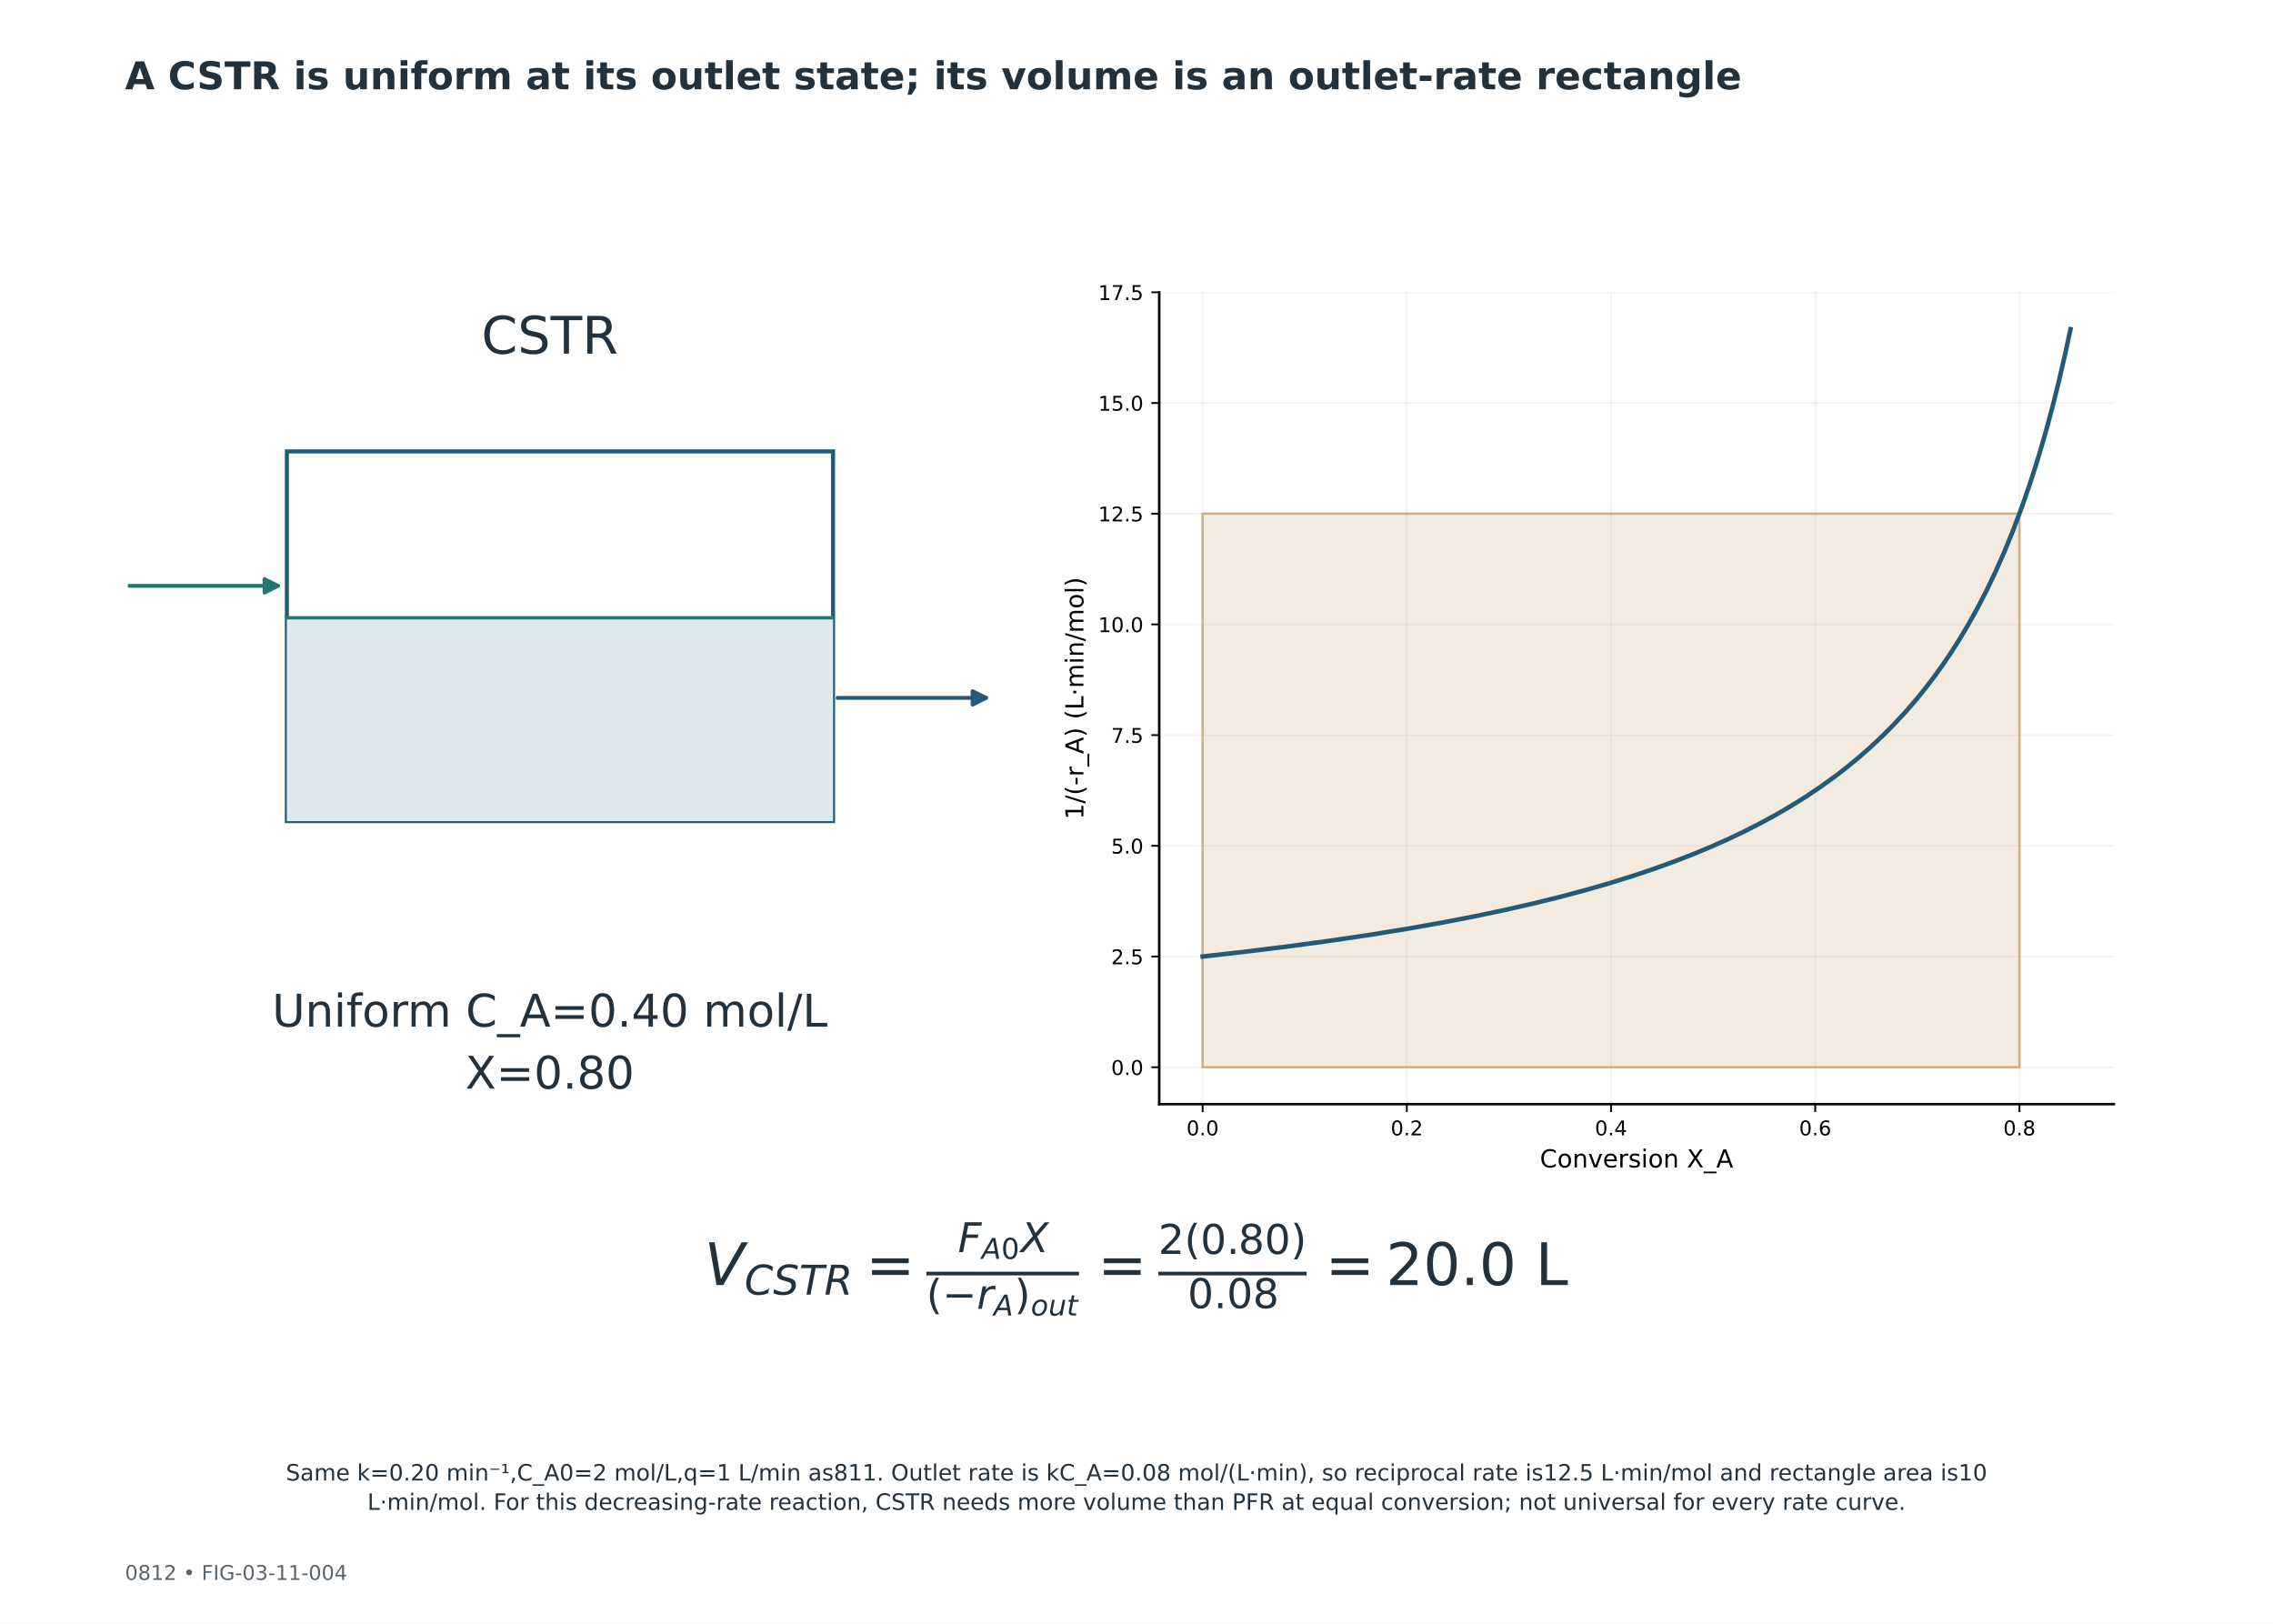
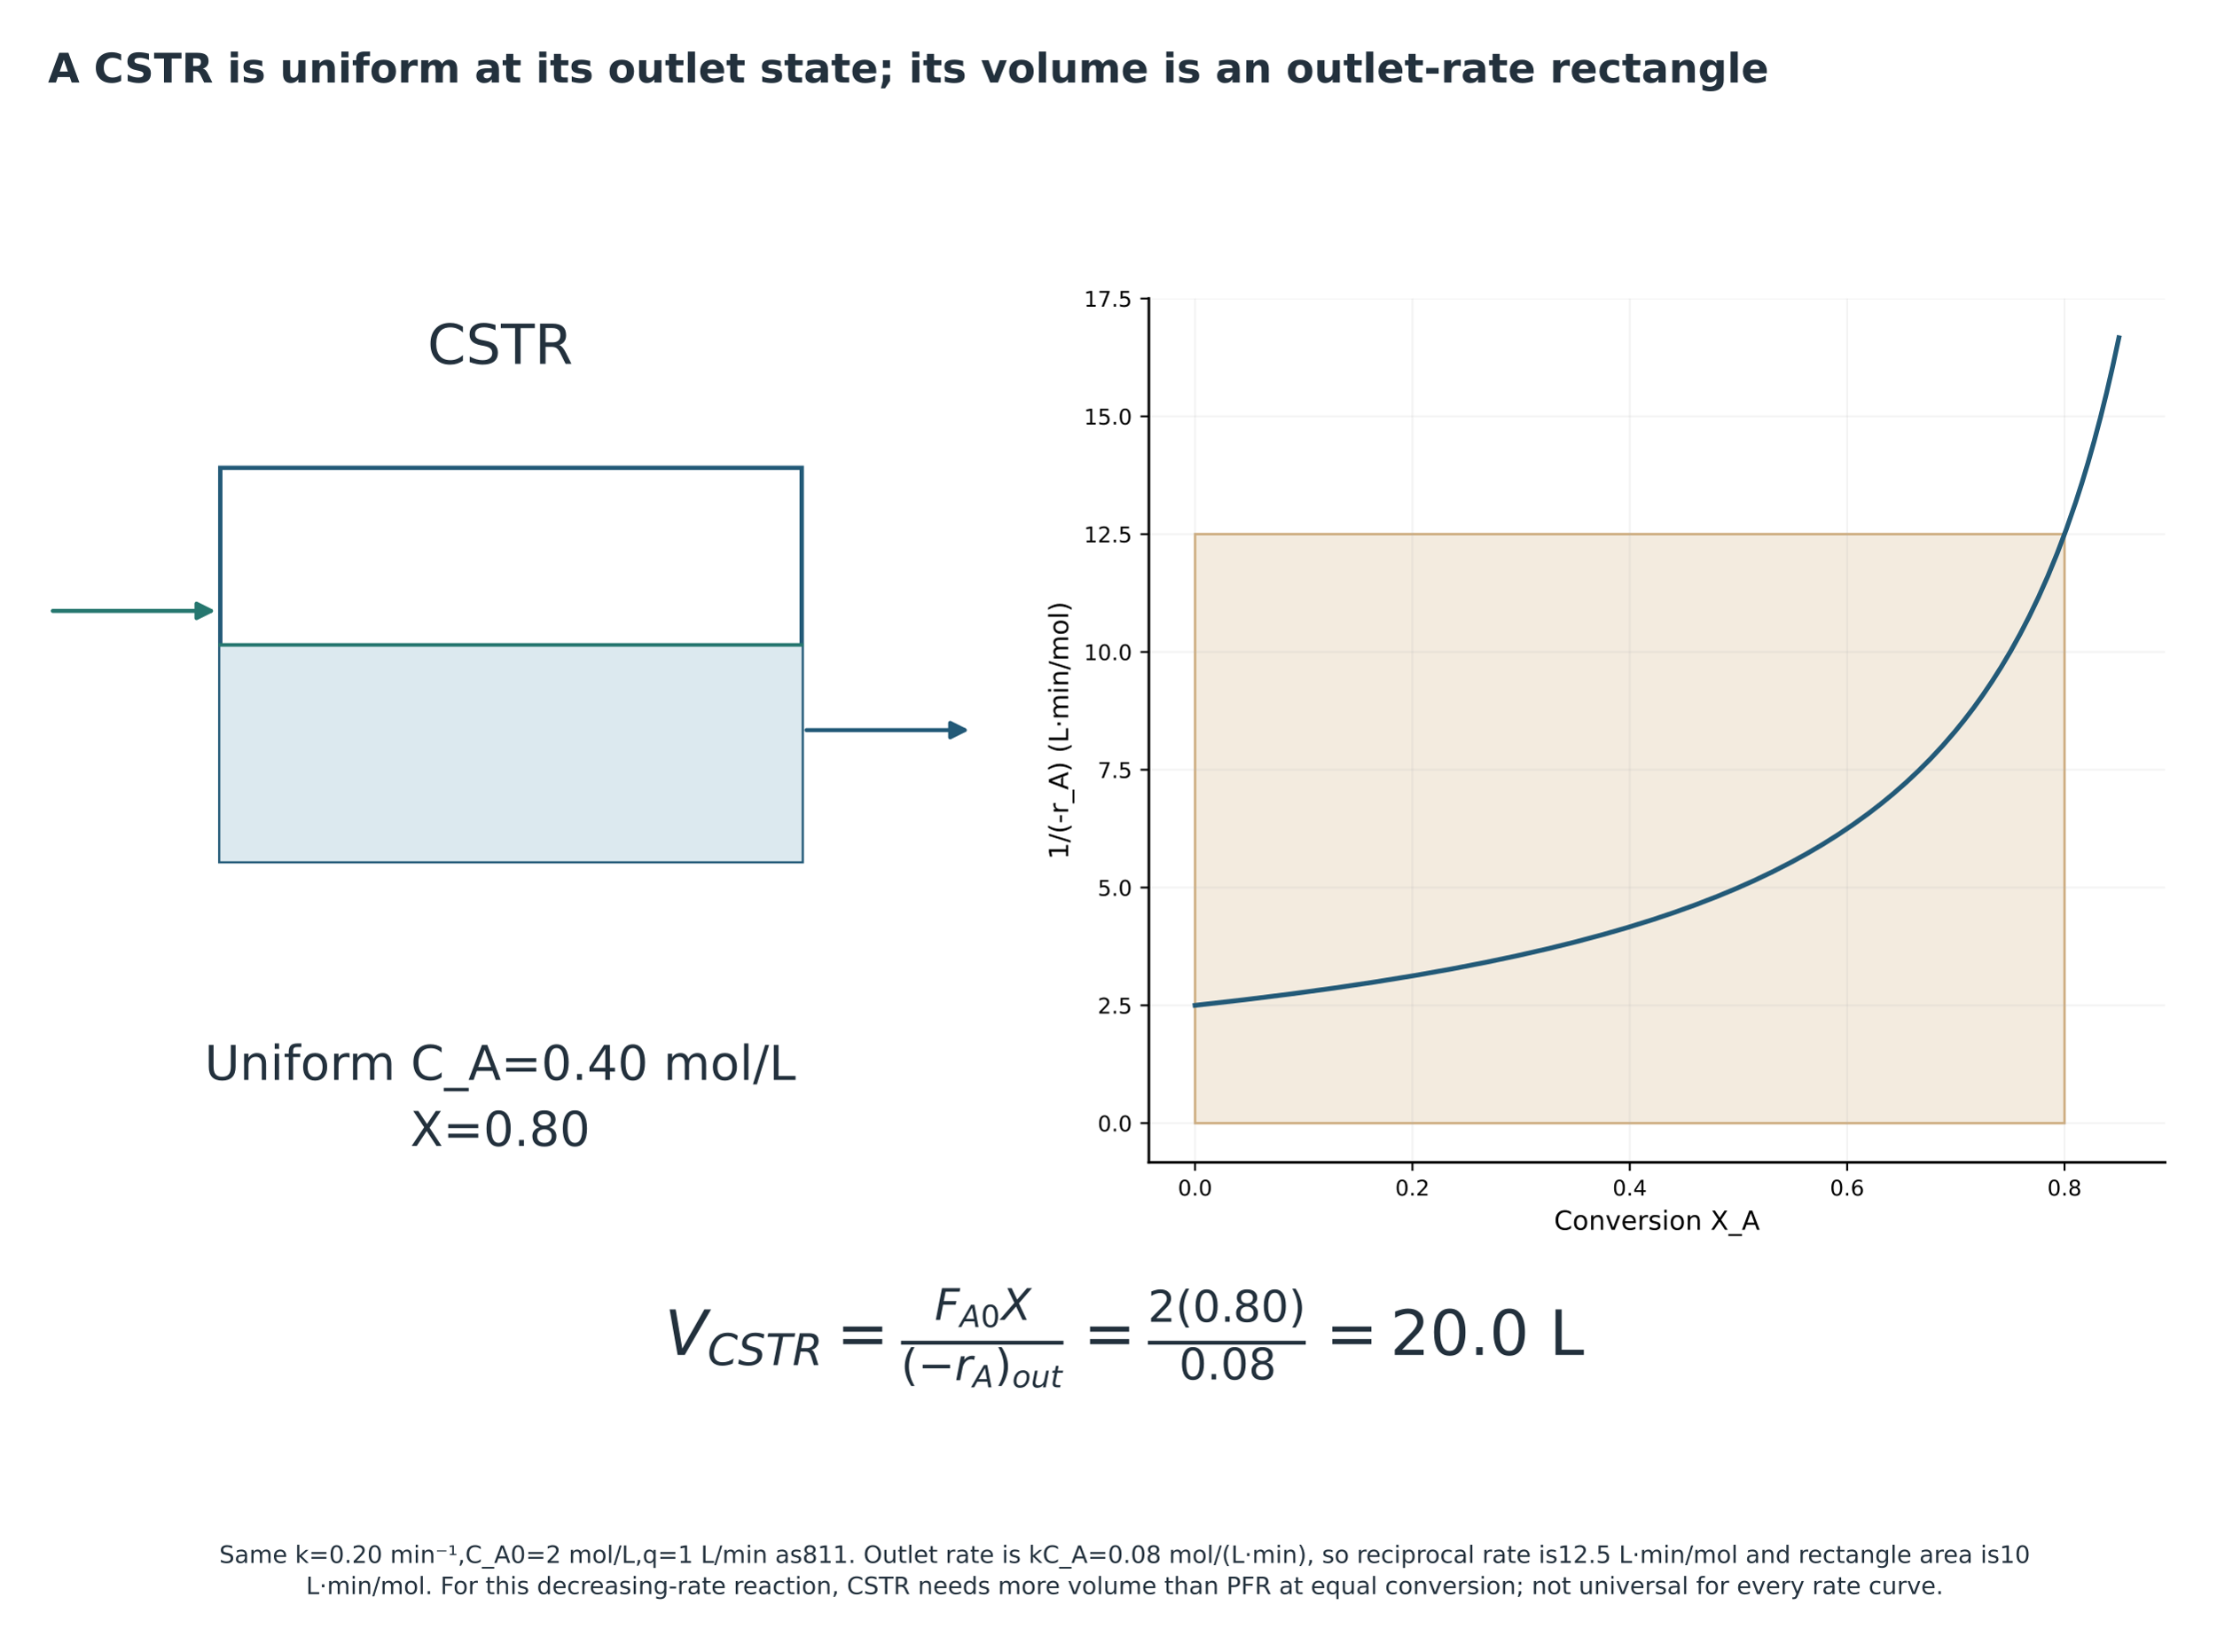
- <svg xmlns="http://www.w3.org/2000/svg" xmlns:xlink="http://www.w3.org/1999/xlink" width="1008pt" height="720pt" viewBox="0 0 1008 720" version="1.1">
+ <svg xmlns="http://www.w3.org/2000/svg" xmlns:xlink="http://www.w3.org/1999/xlink" width="923.26pt" height="688.126pt" viewBox="35.44 5.219 923.26 688.126" version="1.1">
  <defs>
    <style type="text/css">*{stroke-linejoin: round; stroke-linecap: butt}</style>
  </defs>
  <g id="figure_1">
    <g id="patch_1">
      <path d="M 0 720  L 1008 720  L 1008 0  L 0 0  z " style="fill: #ffffff" />
    </g>
    <g id="axes_1">
      <g id="patch_2">
        <path d="M 127.21 364.104  L 369.432 364.104  L 369.432 200.16  L 127.21 200.16  z " clip-path="url(#p48859d7df1)" style="fill: #ffffff; stroke: #235a78; stroke-width: 1.8; stroke-linejoin: miter" />
      </g>
      <g id="patch_3">
        <path d="M 127.21 364.104  L 369.432 364.104  L 369.432 273.935  L 127.21 273.935  z " clip-path="url(#p48859d7df1)" style="fill: #dce9ef" />
      </g>
      <g id="line2d_1">
        <path d="M 127.21 273.935  L 369.432 273.935  " clip-path="url(#p48859d7df1)" style="fill: none; stroke: #26776f; stroke-width: 1.5; stroke-linecap: square" />
      </g>
      <g id="patch_4">
        <path d="M 57.442 259.776  Q 91.327 259.776 123.312 259.776  " clip-path="url(#p48859d7df1)" style="fill: none; stroke: #26776f; stroke-width: 1.7; stroke-linecap: round" />
        <path d="M 117.312 256.776  L 123.312 259.776  L 117.312 262.776  z " clip-path="url(#p48859d7df1)" style="fill: #26776f; stroke: #26776f; stroke-width: 1.7; stroke-linecap: round" />
      </g>
      <g id="patch_5">
        <path d="M 371.434 309.456  Q 405.319 309.456 437.304 309.456  " clip-path="url(#p48859d7df1)" style="fill: none; stroke: #235a78; stroke-width: 1.7; stroke-linecap: round" />
        <path d="M 431.304 306.456  L 437.304 309.456  L 431.304 312.456  z " clip-path="url(#p48859d7df1)" style="fill: #235a78; stroke: #235a78; stroke-width: 1.7; stroke-linecap: round" />
      </g>
      <g id="text_1">
        <text style="font-size: 23px; font-family: 'DejaVu Sans'; text-anchor: middle; fill: #23313d" x="243.835" y="156.827" transform="rotate(-0 243.8352 156.8266)">CSTR</text>
      </g>
      <g id="text_2">
        <text style="font-size: 20px; font-family: 'DejaVu Sans'; fill: #23313d" transform="translate(120.6821 455.2273)">Uniform C_A=0.40 mol/L</text>
        <text style="font-size: 20px; font-family: 'DejaVu Sans'; fill: #23313d" transform="translate(206.3399 482.7382)">X=0.80</text>
      </g>
      <g id="text_3">
        <g style="fill: #23313d" transform="translate(312.38 569.974)">
          <text>
            <tspan x="0" y="-0.172" style="font-style: oblique; font-size: 26px; font-family: 'DejaVu Sans'; fill: #23313d">V</tspan>
            <tspan x="17.786" y="4.093" style="font-style: oblique; font-size: 18.2px; font-family: 'DejaVu Sans'; fill: #23313d">C</tspan>
            <tspan x="30.494" y="4.093" style="font-style: oblique; font-size: 18.2px; font-family: 'DejaVu Sans'; fill: #23313d">S</tspan>
            <tspan x="42.047" y="4.093" style="font-style: oblique; font-size: 18.2px; font-family: 'DejaVu Sans'; fill: #23313d">T</tspan>
            <tspan x="53.164" y="4.093" style="font-style: oblique; font-size: 18.2px; font-family: 'DejaVu Sans'; fill: #23313d">R</tspan>
            <tspan x="112.437" y="-14.733" style="font-style: oblique; font-size: 18.2px; font-family: 'DejaVu Sans'; fill: #23313d">F</tspan>
            <tspan x="120.787" y="10.376" style="font-style: oblique; font-size: 18.2px; font-family: 'DejaVu Sans'; fill: #23313d">r</tspan>
            <tspan x="140.224" y="-14.733" style="font-style: oblique; font-size: 18.2px; font-family: 'DejaVu Sans'; fill: #23313d">X</tspan>
            <tspan x="71.586" y="-0.172" style="font-size: 26px; font-family: 'DejaVu Sans'; fill: #23313d">=</tspan>
            <tspan x="174.434" y="-0.172" style="font-size: 26px; font-family: 'DejaVu Sans'; fill: #23313d">=</tspan>
            <tspan x="275.379" y="-0.172" style="font-size: 26px; font-family: 'DejaVu Sans'; fill: #23313d">=</tspan>
            <tspan x="302.23" y="-0.172" style="font-size: 26px; font-family: 'DejaVu Sans'; fill: #23313d">2</tspan>
            <tspan x="318.772" y="-0.172" style="font-size: 26px; font-family: 'DejaVu Sans'; fill: #23313d">0</tspan>
            <tspan x="335.314" y="-0.172" style="font-size: 26px; font-family: 'DejaVu Sans'; fill: #23313d">.</tspan>
            <tspan x="343.579" y="-0.172" style="font-size: 26px; font-family: 'DejaVu Sans'; fill: #23313d">0</tspan>
            <tspan x="368.563" y="-0.172" style="font-size: 26px; font-family: 'DejaVu Sans'; fill: #23313d">L</tspan>
            <tspan x="122.905" y="-11.747" style="font-style: oblique; font-size: 12.74px; font-family: 'DejaVu Sans'; fill: #23313d">A</tspan>
            <tspan x="128.27" y="13.362" style="font-style: oblique; font-size: 12.74px; font-family: 'DejaVu Sans'; fill: #23313d">A</tspan>
            <tspan x="144.757" y="13.362" style="font-style: oblique; font-size: 12.74px; font-family: 'DejaVu Sans'; fill: #23313d">o</tspan>
            <tspan x="152.552" y="13.362" style="font-style: oblique; font-size: 12.74px; font-family: 'DejaVu Sans'; fill: #23313d">u</tspan>
            <tspan x="160.626" y="13.362" style="font-style: oblique; font-size: 12.74px; font-family: 'DejaVu Sans'; fill: #23313d">t</tspan>
            <tspan x="131.621" y="-11.747" style="font-size: 12.74px; font-family: 'DejaVu Sans'; fill: #23313d">0</tspan>
            <tspan x="98.437" y="10.376" style="font-size: 18.2px; font-family: 'DejaVu Sans'; fill: #23313d">(</tspan>
            <tspan x="105.537" y="10.376" style="font-size: 18.2px; font-family: 'DejaVu Sans'; fill: #23313d">−</tspan>
            <tspan x="137.482" y="10.376" style="font-size: 18.2px; font-family: 'DejaVu Sans'; fill: #23313d">)</tspan>
            <tspan x="201.285" y="-13.958" style="font-size: 18.2px; font-family: 'DejaVu Sans'; fill: #23313d">2</tspan>
            <tspan x="212.864" y="-13.958" style="font-size: 18.2px; font-family: 'DejaVu Sans'; fill: #23313d">(</tspan>
            <tspan x="214.285" y="10.07" style="font-size: 18.2px; font-family: 'DejaVu Sans'; fill: #23313d">0</tspan>
            <tspan x="219.965" y="-13.958" style="font-size: 18.2px; font-family: 'DejaVu Sans'; fill: #23313d">0</tspan>
            <tspan x="225.864" y="10.07" style="font-size: 18.2px; font-family: 'DejaVu Sans'; fill: #23313d">.</tspan>
            <tspan x="231.544" y="-13.958" style="font-size: 18.2px; font-family: 'DejaVu Sans'; fill: #23313d">.</tspan>
            <tspan x="231.65" y="10.07" style="font-size: 18.2px; font-family: 'DejaVu Sans'; fill: #23313d">0</tspan>
            <tspan x="236.805" y="-13.958" style="font-size: 18.2px; font-family: 'DejaVu Sans'; fill: #23313d">8</tspan>
            <tspan x="243.229" y="10.07" style="font-size: 18.2px; font-family: 'DejaVu Sans'; fill: #23313d">8</tspan>
            <tspan x="248.384" y="-13.958" style="font-size: 18.2px; font-family: 'DejaVu Sans'; fill: #23313d">0</tspan>
            <tspan x="259.963" y="-13.958" style="font-size: 18.2px; font-family: 'DejaVu Sans'; fill: #23313d">)</tspan>
          </text>
          <rect x="98.437" y="-6.063" width="67.682" height="1.625" />
          <rect x="201.285" y="-6.063" width="65.779" height="1.625" />
        </g>
      </g>
    </g>
    <g id="axes_2">
      <g id="patch_6">
        <path d="M 514.08 489.6  L 937.44 489.6  L 937.44 129.6  L 514.08 129.6  z " style="fill: #ffffff" />
      </g>
      <g id="patch_7">
        <path d="M 533.324 473.236  L 895.557 473.236  L 895.557 227.782  L 533.324 227.782  z " clip-path="url(#p392bb95192)" style="fill: #ebddc9; opacity: 0.6; stroke: #b47722; stroke-linejoin: miter" />
      </g>
      <g id="matplotlib.axis_1">
        <g id="xtick_1">
          <g id="line2d_2">
            <path d="M 533.324 489.6  L 533.324 129.6  " clip-path="url(#p392bb95192)" style="fill: none; stroke: #b0b0b0; stroke-opacity: 0.15; stroke-width: 0.8; stroke-linecap: square" />
          </g>
          <g id="line2d_3">
            <defs>
              <path id="mdcd5d87bc7" d="M 0 0  L 0 3.5  " style="stroke: #000000; stroke-width: 0.8" />
            </defs>
            <g>
              <use xlink:href="#mdcd5d87bc7" x="533.324" y="489.6" style="stroke: #000000; stroke-width: 0.8" />
            </g>
          </g>
          <g id="text_4">
            <text style="font-size: 9px; font-family: 'DejaVu Sans'; text-anchor: middle" x="533.324" y="503.439" transform="rotate(-0 533.3236 503.4386)">0.0</text>
          </g>
        </g>
        <g id="xtick_2">
          <g id="line2d_4">
            <path d="M 623.882 489.6  L 623.882 129.6  " clip-path="url(#p392bb95192)" style="fill: none; stroke: #b0b0b0; stroke-opacity: 0.15; stroke-width: 0.8; stroke-linecap: square" />
          </g>
          <g id="line2d_5">
            <g>
              <use xlink:href="#mdcd5d87bc7" x="623.882" y="489.6" style="stroke: #000000; stroke-width: 0.8" />
            </g>
          </g>
          <g id="text_5">
            <text style="font-size: 9px; font-family: 'DejaVu Sans'; text-anchor: middle" x="623.882" y="503.439" transform="rotate(-0 623.8819 503.4386)">0.2</text>
          </g>
        </g>
        <g id="xtick_3">
          <g id="line2d_6">
            <path d="M 714.44 489.6  L 714.44 129.6  " clip-path="url(#p392bb95192)" style="fill: none; stroke: #b0b0b0; stroke-opacity: 0.15; stroke-width: 0.8; stroke-linecap: square" />
          </g>
          <g id="line2d_7">
            <g>
              <use xlink:href="#mdcd5d87bc7" x="714.44" y="489.6" style="stroke: #000000; stroke-width: 0.8" />
            </g>
          </g>
          <g id="text_6">
            <text style="font-size: 9px; font-family: 'DejaVu Sans'; text-anchor: middle" x="714.44" y="503.439" transform="rotate(-0 714.4402 503.4386)">0.4</text>
          </g>
        </g>
        <g id="xtick_4">
          <g id="line2d_8">
            <path d="M 804.999 489.6  L 804.999 129.6  " clip-path="url(#p392bb95192)" style="fill: none; stroke: #b0b0b0; stroke-opacity: 0.15; stroke-width: 0.8; stroke-linecap: square" />
          </g>
          <g id="line2d_9">
            <g>
              <use xlink:href="#mdcd5d87bc7" x="804.999" y="489.6" style="stroke: #000000; stroke-width: 0.8" />
            </g>
          </g>
          <g id="text_7">
            <text style="font-size: 9px; font-family: 'DejaVu Sans'; text-anchor: middle" x="804.999" y="503.439" transform="rotate(-0 804.9985 503.4386)">0.6</text>
          </g>
        </g>
        <g id="xtick_5">
          <g id="line2d_10">
            <path d="M 895.557 489.6  L 895.557 129.6  " clip-path="url(#p392bb95192)" style="fill: none; stroke: #b0b0b0; stroke-opacity: 0.15; stroke-width: 0.8; stroke-linecap: square" />
          </g>
          <g id="line2d_11">
            <g>
              <use xlink:href="#mdcd5d87bc7" x="895.557" y="489.6" style="stroke: #000000; stroke-width: 0.8" />
            </g>
          </g>
          <g id="text_8">
            <text style="font-size: 9px; font-family: 'DejaVu Sans'; text-anchor: middle" x="895.557" y="503.439" transform="rotate(-0 895.5568 503.4386)">0.8</text>
          </g>
        </g>
        <g id="text_9">
          <text style="font-size: 11px; font-family: 'DejaVu Sans'; text-anchor: middle" x="725.76" y="517.669" transform="rotate(-0 725.76 517.6686)">Conversion X_A</text>
        </g>
      </g>
      <g id="matplotlib.axis_2">
        <g id="ytick_1">
          <g id="line2d_12">
            <path d="M 514.08 473.236  L 937.44 473.236  " clip-path="url(#p392bb95192)" style="fill: none; stroke: #b0b0b0; stroke-opacity: 0.15; stroke-width: 0.8; stroke-linecap: square" />
          </g>
          <g id="line2d_13">
            <defs>
              <path id="mac0c68d65e" d="M 0 0  L -3.5 0  " style="stroke: #000000; stroke-width: 0.8" />
            </defs>
            <g>
              <use xlink:href="#mac0c68d65e" x="514.08" y="473.236" style="stroke: #000000; stroke-width: 0.8" />
            </g>
          </g>
          <g id="text_10">
            <text style="font-size: 9px; font-family: 'DejaVu Sans'; text-anchor: end" x="507.08" y="476.656" transform="rotate(-0 507.08 476.6557)">0.0</text>
          </g>
        </g>
        <g id="ytick_2">
          <g id="line2d_14">
            <path d="M 514.08 424.145  L 937.44 424.145  " clip-path="url(#p392bb95192)" style="fill: none; stroke: #b0b0b0; stroke-opacity: 0.15; stroke-width: 0.8; stroke-linecap: square" />
          </g>
          <g id="line2d_15">
            <g>
              <use xlink:href="#mac0c68d65e" x="514.08" y="424.145" style="stroke: #000000; stroke-width: 0.8" />
            </g>
          </g>
          <g id="text_11">
            <text style="font-size: 9px; font-family: 'DejaVu Sans'; text-anchor: end" x="507.08" y="427.565" transform="rotate(-0 507.08 427.5648)">2.5</text>
          </g>
        </g>
        <g id="ytick_3">
          <g id="line2d_16">
            <path d="M 514.08 375.055  L 937.44 375.055  " clip-path="url(#p392bb95192)" style="fill: none; stroke: #b0b0b0; stroke-opacity: 0.15; stroke-width: 0.8; stroke-linecap: square" />
          </g>
          <g id="line2d_17">
            <g>
              <use xlink:href="#mac0c68d65e" x="514.08" y="375.055" style="stroke: #000000; stroke-width: 0.8" />
            </g>
          </g>
          <g id="text_12">
            <text style="font-size: 9px; font-family: 'DejaVu Sans'; text-anchor: end" x="507.08" y="378.474" transform="rotate(-0 507.08 378.4738)">5.0</text>
          </g>
        </g>
        <g id="ytick_4">
          <g id="line2d_18">
            <path d="M 514.08 325.964  L 937.44 325.964  " clip-path="url(#p392bb95192)" style="fill: none; stroke: #b0b0b0; stroke-opacity: 0.15; stroke-width: 0.8; stroke-linecap: square" />
          </g>
          <g id="line2d_19">
            <g>
              <use xlink:href="#mac0c68d65e" x="514.08" y="325.964" style="stroke: #000000; stroke-width: 0.8" />
            </g>
          </g>
          <g id="text_13">
            <text style="font-size: 9px; font-family: 'DejaVu Sans'; text-anchor: end" x="507.08" y="329.383" transform="rotate(-0 507.08 329.3829)">7.5</text>
          </g>
        </g>
        <g id="ytick_5">
          <g id="line2d_20">
            <path d="M 514.08 276.873  L 937.44 276.873  " clip-path="url(#p392bb95192)" style="fill: none; stroke: #b0b0b0; stroke-opacity: 0.15; stroke-width: 0.8; stroke-linecap: square" />
          </g>
          <g id="line2d_21">
            <g>
              <use xlink:href="#mac0c68d65e" x="514.08" y="276.873" style="stroke: #000000; stroke-width: 0.8" />
            </g>
          </g>
          <g id="text_14">
            <text style="font-size: 9px; font-family: 'DejaVu Sans'; text-anchor: end" x="507.08" y="280.292" transform="rotate(-0 507.08 280.292)">10.0</text>
          </g>
        </g>
        <g id="ytick_6">
          <g id="line2d_22">
            <path d="M 514.08 227.782  L 937.44 227.782  " clip-path="url(#p392bb95192)" style="fill: none; stroke: #b0b0b0; stroke-opacity: 0.15; stroke-width: 0.8; stroke-linecap: square" />
          </g>
          <g id="line2d_23">
            <g>
              <use xlink:href="#mac0c68d65e" x="514.08" y="227.782" style="stroke: #000000; stroke-width: 0.8" />
            </g>
          </g>
          <g id="text_15">
            <text style="font-size: 9px; font-family: 'DejaVu Sans'; text-anchor: end" x="507.08" y="231.201" transform="rotate(-0 507.08 231.2011)">12.5</text>
          </g>
        </g>
        <g id="ytick_7">
          <g id="line2d_24">
            <path d="M 514.08 178.691  L 937.44 178.691  " clip-path="url(#p392bb95192)" style="fill: none; stroke: #b0b0b0; stroke-opacity: 0.15; stroke-width: 0.8; stroke-linecap: square" />
          </g>
          <g id="line2d_25">
            <g>
              <use xlink:href="#mac0c68d65e" x="514.08" y="178.691" style="stroke: #000000; stroke-width: 0.8" />
            </g>
          </g>
          <g id="text_16">
            <text style="font-size: 9px; font-family: 'DejaVu Sans'; text-anchor: end" x="507.08" y="182.11" transform="rotate(-0 507.08 182.1102)">15.0</text>
          </g>
        </g>
        <g id="ytick_8">
          <g id="line2d_26">
            <path d="M 514.08 129.6  L 937.44 129.6  " clip-path="url(#p392bb95192)" style="fill: none; stroke: #b0b0b0; stroke-opacity: 0.15; stroke-width: 0.8; stroke-linecap: square" />
          </g>
          <g id="line2d_27">
            <g>
              <use xlink:href="#mac0c68d65e" x="514.08" y="129.6" style="stroke: #000000; stroke-width: 0.8" />
            </g>
          </g>
          <g id="text_17">
            <text style="font-size: 9px; font-family: 'DejaVu Sans'; text-anchor: end" x="507.08" y="133.019" transform="rotate(-0 507.08 133.0193)">17.5</text>
          </g>
        </g>
        <g id="text_18">
          <text style="font-size: 11px; font-family: 'DejaVu Sans'; text-anchor: middle" x="480.447" y="309.6" transform="rotate(-90 480.4473 309.6)">1/(-r_A) (L·min/mol)</text>
        </g>
      </g>
      <g id="line2d_28">
        <path d="M 533.324 424.145  L 553.919 421.806  L 573.227 419.401  L 591.248 416.944  L 607.981 414.453  L 624.715 411.731  L 640.161 408.985  L 654.32 406.243  L 667.192 403.539  L 680.064 400.608  L 691.649 397.751  L 703.234 394.659  L 713.532 391.691  L 723.829 388.489  L 732.84 385.474  L 741.85 382.237  L 750.86 378.752  L 758.584 375.545  L 766.307 372.112  L 774.03 368.43  L 781.753 364.469  L 788.189 360.932  L 794.625 357.157  L 801.061 353.12  L 807.497 348.792  L 813.933 344.141  L 819.082 340.161  L 824.231 335.929  L 829.38 331.418  L 834.528 326.601  L 839.677 321.445  L 844.826 315.914  L 849.975 309.964  L 853.836 305.198  L 857.698 300.145  L 861.56 294.778  L 865.421 289.068  L 869.283 282.981  L 873.144 276.478  L 877.006 269.514  L 880.868 262.04  L 884.729 253.995  L 888.591 245.314  L 892.452 235.917  L 896.314 225.712  L 900.176 214.59  L 902.75 206.603  L 905.324 198.106  L 907.899 189.051  L 910.473 179.379  L 913.048 169.025  L 915.622 157.916  L 918.196 145.964  L 918.196 145.964  " clip-path="url(#p392bb95192)" style="fill: none; stroke: #235a78; stroke-width: 2; stroke-linecap: square" />
      </g>
      <g id="patch_8">
        <path d="M 514.08 489.6  L 514.08 129.6  " style="fill: none; stroke: #000000; stroke-width: 1.1; stroke-linejoin: miter; stroke-linecap: square" />
      </g>
      <g id="patch_9">
        <path d="M 514.08 489.6  L 937.44 489.6  " style="fill: none; stroke: #000000; stroke-width: 1.1; stroke-linejoin: miter; stroke-linecap: square" />
      </g>
    </g>
    <g id="text_19">
      <text style="font-weight: 700; font-size: 17px; font-family: 'DejaVu Sans'; text-anchor: start; fill: #23313d" x="55.44" y="39.6" transform="rotate(-0 55.44 39.6)">A CSTR is uniform at its outlet state; its volume is an outlet-rate rectangle</text>
    </g>
    <g id="text_20">
-       <text style="font-size: 9px; font-family: 'DejaVu Sans'; text-anchor: start; fill: #59636c" x="55.44" y="700.56" transform="rotate(-0 55.44 700.56)">0812  •  FIG-03-11-004</text>
-     </g>
+ </g>
    <g id="text_21">
      <text style="font-size: 10px; font-family: 'DejaVu Sans'; fill: #23313d" transform="translate(126.7867 656.5016)">Same k=0.20 min⁻¹,C_A0=2 mol/L,q=1 L/min as811. Outlet rate is kC_A=0.08 mol/(L·min), so reciprocal rate is12.5 L·min/mol and rectangle area is10</text>
      <text style="font-size: 10px; font-family: 'DejaVu Sans'; fill: #23313d" transform="translate(162.9141 669.4972)">L·min/mol. For this decreasing-rate reaction, CSTR needs more volume than PFR at equal conversion; not universal for every rate curve.</text>
    </g>
  </g>
  <defs>
    <clipPath id="p48859d7df1">
      <rect x="55.44" y="100.8" width="897.12" height="496.8" />
    </clipPath>
    <clipPath id="p392bb95192">
      <rect x="514.08" y="129.6" width="423.36" height="360" />
    </clipPath>
  </defs>
</svg>
